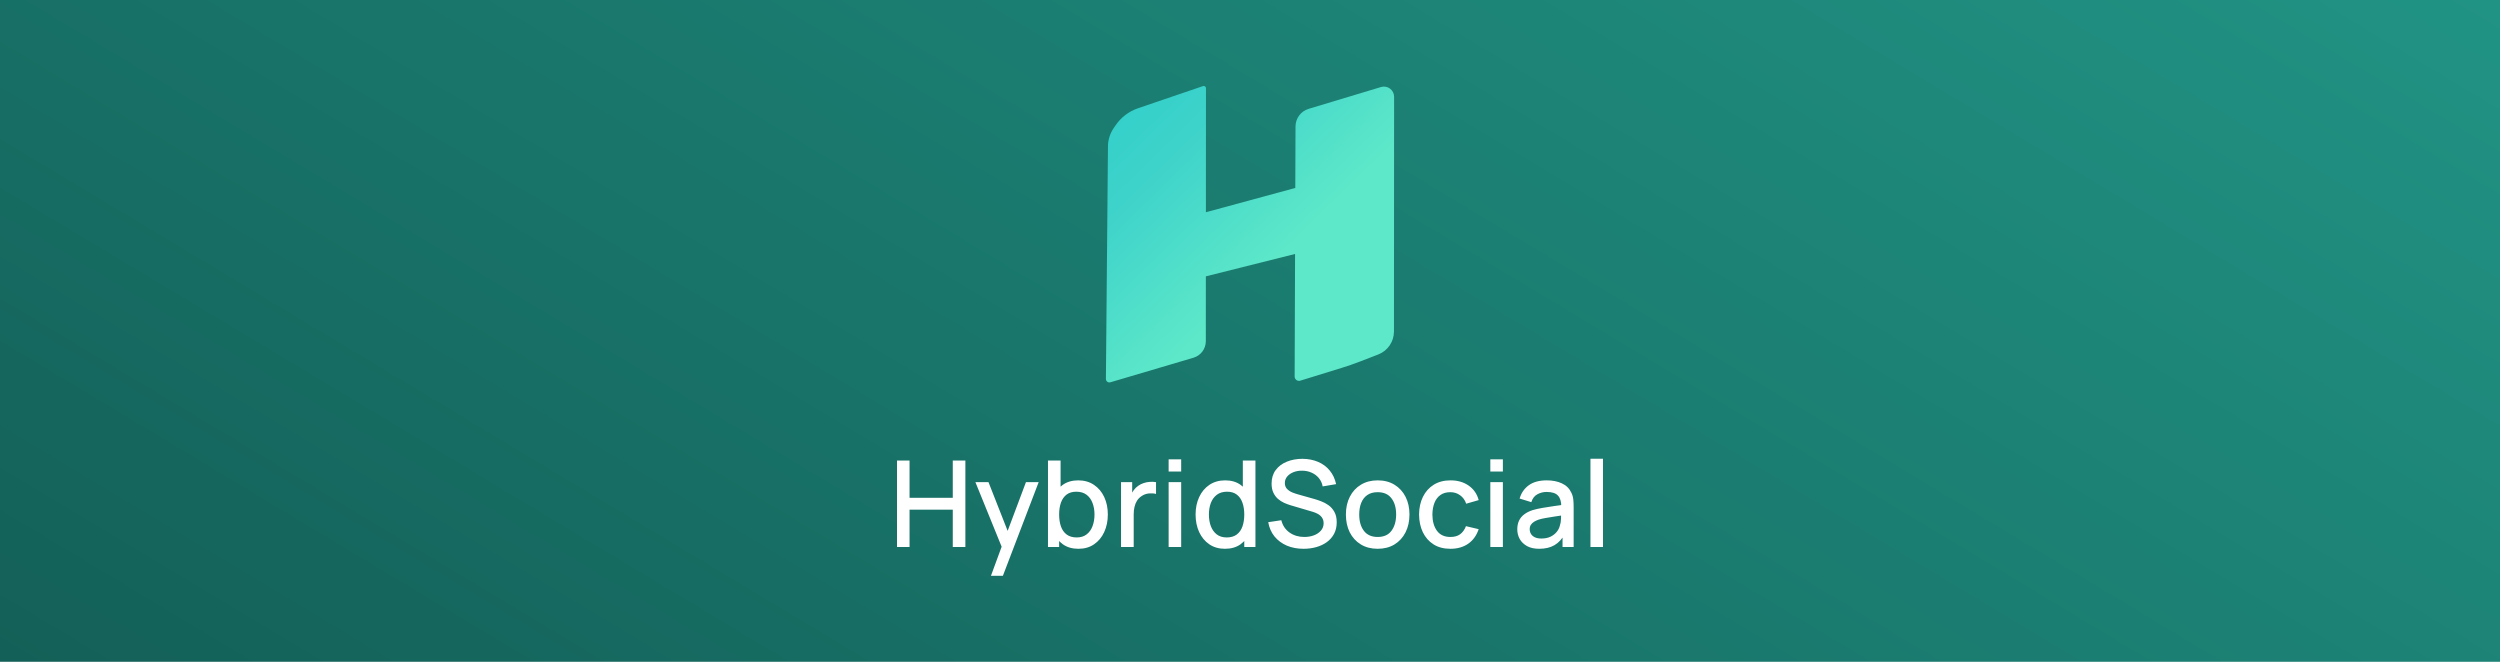
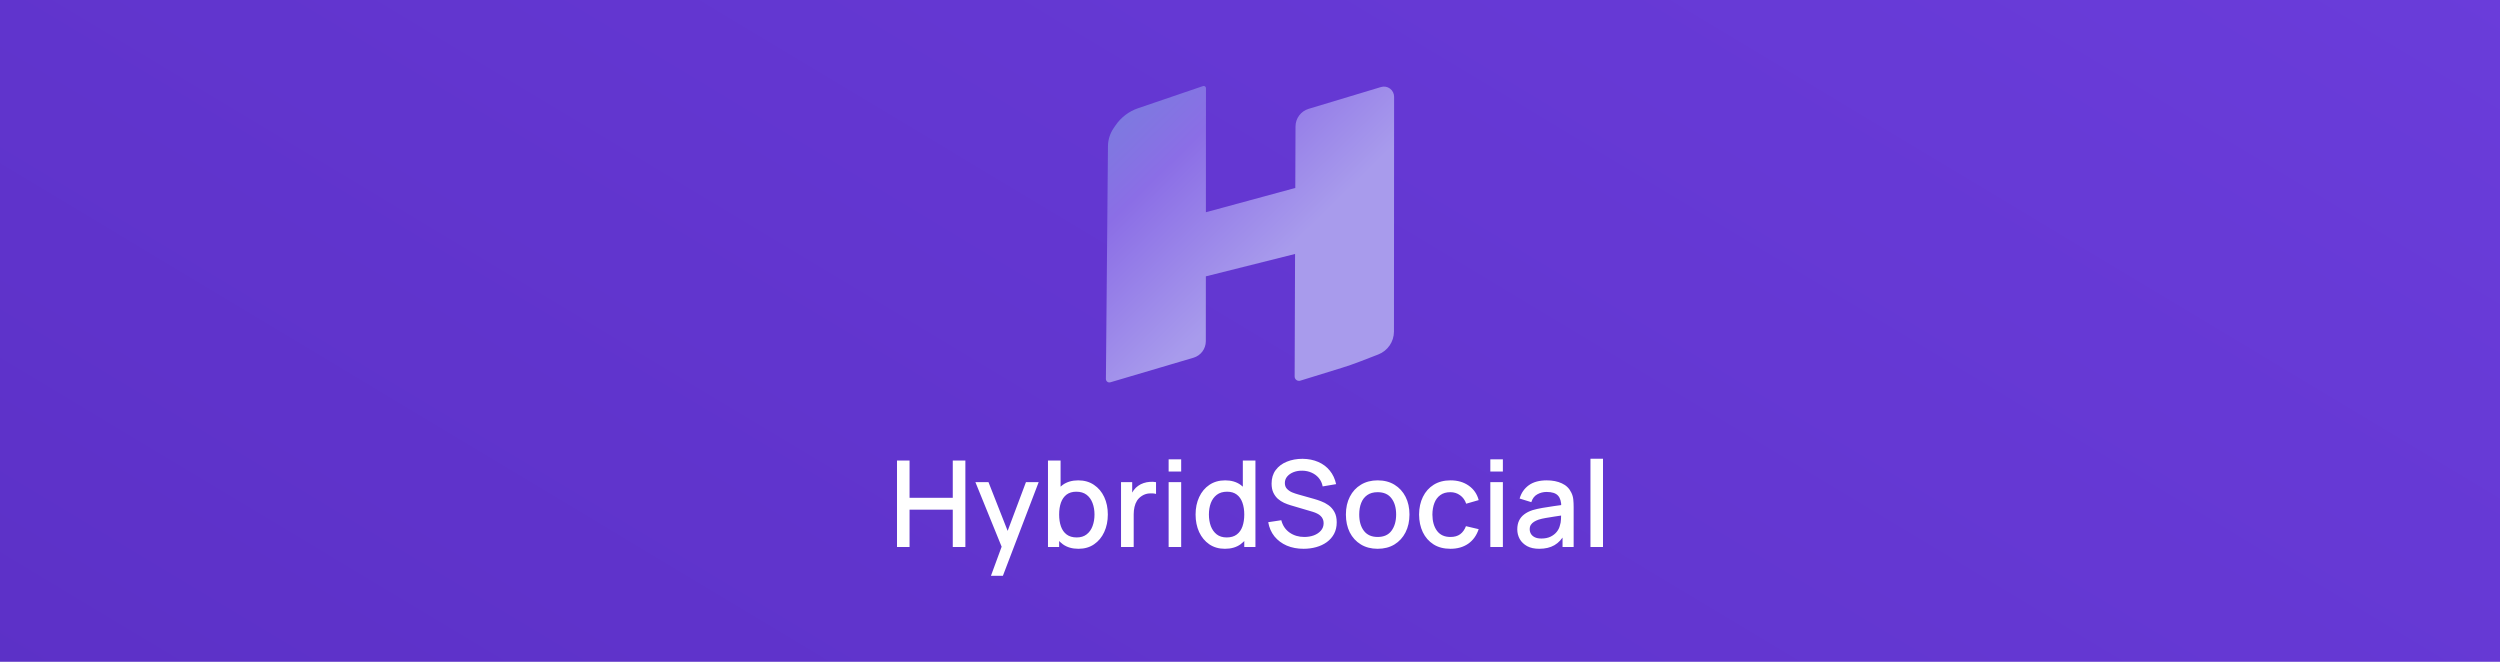
<svg xmlns="http://www.w3.org/2000/svg" xmlns:xlink="http://www.w3.org/1999/xlink" width="1360mm" height="360mm" viewBox="0 0 1360 360" version="1.1" id="svg1">
  <defs id="defs1">
    <linearGradient id="linearGradient1">
-       <stop style="stop-color:#115750;stop-opacity:1;" offset="0" id="stop1" />
-       <stop style="stop-color:#239c8c;stop-opacity:1;" offset="1" id="stop2" />
+       <stop style="stop-color:#5a2fc4;stop-opacity:1;" offset="0" id="stop1" />
+       <stop style="stop-color:#6c3edd;stop-opacity:1;" offset="1" id="stop2" />
    </linearGradient>
    <linearGradient xlink:href="#linearGradient1" id="linearGradient2" x1="373.044" y1="829.699" x2="1073.496" y2="-336.049" gradientUnits="userSpaceOnUse" />
    <linearGradient id="meshgradient1031" gradientUnits="userSpaceOnUse" x1="818" y1="71" x2="975" y2="232" gradientTransform="translate(-173.7532,42.12126)">
-       <stop offset="0" style="stop-color:#0088ae;stop-opacity:1" />
-       <stop offset="0.35" style="stop-color:#2bcec9;stop-opacity:1" />
-       <stop offset="0.65" style="stop-color:#3fd3ca;stop-opacity:1" />
-       <stop offset="1" style="stop-color:#5de8c9;stop-opacity:1" />
+       <stop offset="0" style="stop-color:#5a2fc4;stop-opacity:1" />
+       <stop offset="0.35" style="stop-color:#7183da;stop-opacity:1" />
+       <stop offset="0.65" style="stop-color:#8b6ee6;stop-opacity:1" />
+       <stop offset="1" style="stop-color:#a89bec;stop-opacity:1" />
    </linearGradient>
  </defs>
  <g id="layer1" transform="translate(-43.26982,-66.825)">
    <rect style="fill:url(#linearGradient2);stroke-width:8;paint-order:stroke fill markers" id="rect1" width="1360" height="360" x="43.27" y="66.825" />
    <g id="g2" transform="translate(-173.7532,42.12126)">
      <path id="rect1029" style="fill:url(#meshgradient1031);stroke-width:0.681;paint-order:stroke fill markers" d="M 871.787 71.47 A 1.212 1.212 0 0 0 871.466 71.533 L 836.111 83.589 A 24.271 24.271 0 0 0 823.892 92.883 L 822.826 94.447 A 17.664 17.664 0 0 0 819.754 104.245 L 818.633 230.846 A 1.89 1.89 0 0 0 821.06 232.676 L 866.277 219.31 A 9.368 9.368 0 0 0 872.989 210.332 L 873.009 175.037 L 921.54 162.863 L 921.308 229.512 A 2.371 2.371 0 0 0 924.379 231.787 L 947.076 224.777 A 147.199 147.199 0 0 0 956.643 221.456 L 966.774 217.546 A 13.382 13.382 0 0 0 975.337 205.07 L 975.412 77.336 A 5.522 5.522 0 0 0 968.297 72.046 L 928.927 83.911 A 10.044 10.044 0 0 0 921.782 93.493 L 921.664 126.954 L 873.03 140.158 L 873.069 72.681 A 1.212 1.212 0 0 0 871.788 71.47 L 871.787 71.47 z " />
      <path style="font-weight:600;font-size:25.4px;font-family:Manrope;-inkscape-font-specification:'Manrope Semi-Bold';fill:#ffffff;stroke-width:0.681;paint-order:stroke fill markers;fill-opacity:1" d="m 704.993,322.265 v -47.024 h 6.825 v 20.279 h 23.512 v -20.279 h 6.858 v 47.024 h -6.858 v -20.312 h -23.512 v 20.312 z m 51.106,15.675 6.825,-18.581 0.098,5.486 -15.381,-37.848 h 7.119 l 11.495,29.227 h -2.09 l 10.972,-29.227 h 6.923 l -19.463,50.943 z m 47.612,-14.695 q -5.062,0 -8.49,-2.449 -3.429,-2.482 -5.192,-6.694 -1.763,-4.213 -1.763,-9.503 0,-5.29 1.731,-9.503 1.763,-4.213 5.16,-6.629 3.429,-2.449 8.425,-2.449 4.964,0 8.556,2.449 3.625,2.417 5.584,6.629 1.959,4.18 1.959,9.503 0,5.29 -1.959,9.535 -1.927,4.213 -5.519,6.662 -3.559,2.449 -8.49,2.449 z m -16.589,-0.98 v -47.024 h 6.858 v 21.651 h -0.784 v 25.373 z m 15.642,-5.192 q 3.266,0 5.388,-1.665 2.155,-1.665 3.2,-4.474 1.078,-2.841 1.078,-6.335 0,-3.461 -1.078,-6.27 -1.045,-2.808 -3.233,-4.474 -2.188,-1.665 -5.584,-1.665 -3.2,0 -5.29,1.567 -2.057,1.567 -3.07,4.376 -0.98,2.808 -0.98,6.466 0,3.657 0.98,6.466 0.98,2.808 3.102,4.408 2.123,1.6 5.486,1.6 z m 24.1,5.192 v -35.268 h 6.074 v 8.556 l -0.849,-1.11 q 0.653,-1.698 1.698,-3.102 1.045,-1.437 2.417,-2.351 1.339,-0.98 2.972,-1.502 1.665,-0.555 3.396,-0.653 1.731,-0.131 3.331,0.163 v 6.4 q -1.731,-0.457 -3.853,-0.261 -2.09,0.196 -3.853,1.339 -1.665,1.078 -2.645,2.612 -0.947,1.535 -1.372,3.429 -0.425,1.861 -0.425,3.951 v 17.797 z m 25.896,-41.048 v -6.629 h 6.825 v 6.629 z m 0,41.048 v -35.268 h 6.825 v 35.268 z m 30.631,0.98 q -4.931,0 -8.523,-2.449 -3.559,-2.449 -5.519,-6.662 -1.927,-4.245 -1.927,-9.535 0,-5.323 1.959,-9.503 1.959,-4.213 5.551,-6.629 3.625,-2.449 8.588,-2.449 4.996,0 8.392,2.449 3.429,2.417 5.16,6.629 1.763,4.213 1.763,9.503 0,5.29 -1.763,9.503 -1.763,4.213 -5.192,6.694 -3.429,2.449 -8.49,2.449 z m 0.947,-6.172 q 3.364,0 5.486,-1.6 2.123,-1.6 3.102,-4.408 0.98,-2.808 0.98,-6.466 0,-3.657 -1.012,-6.466 -0.98,-2.808 -3.07,-4.376 -2.057,-1.567 -5.258,-1.567 -3.396,0 -5.584,1.665 -2.188,1.665 -3.266,4.474 -1.045,2.808 -1.045,6.27 0,3.494 1.045,6.335 1.078,2.808 3.2,4.474 2.155,1.665 5.421,1.665 z m 9.568,5.192 v -25.373 h -0.784 v -21.651 h 6.858 v 47.024 z m 32.264,0.98 q -5.062,0 -9.144,-1.731 -4.049,-1.763 -6.694,-4.996 -2.612,-3.266 -3.396,-7.739 l 7.119,-1.078 q 1.078,4.311 4.506,6.727 3.429,2.384 8.001,2.384 2.841,0 5.225,-0.882 2.384,-0.914 3.821,-2.58 1.469,-1.698 1.469,-4.049 0,-1.274 -0.457,-2.253 -0.425,-0.98 -1.208,-1.698 -0.751,-0.751 -1.861,-1.274 -1.078,-0.555 -2.384,-0.947 l -12.05,-3.559 q -1.763,-0.522 -3.592,-1.339 -1.829,-0.849 -3.364,-2.188 -1.502,-1.372 -2.449,-3.364 -0.947,-2.025 -0.947,-4.898 0,-4.343 2.221,-7.347 2.253,-3.037 6.074,-4.572 3.821,-1.567 8.556,-1.567 4.768,0.065 8.523,1.698 3.788,1.633 6.27,4.702 2.514,3.037 3.461,7.38 l -7.315,1.241 q -0.49,-2.645 -2.09,-4.539 -1.6,-1.927 -3.919,-2.939 -2.319,-1.045 -5.029,-1.078 -2.612,-0.065 -4.8,0.784 -2.155,0.849 -3.461,2.384 -1.274,1.535 -1.274,3.527 0,1.959 1.143,3.168 1.143,1.208 2.808,1.927 1.698,0.686 3.364,1.143 l 8.686,2.449 q 1.633,0.457 3.69,1.241 2.09,0.751 4.017,2.123 1.959,1.372 3.233,3.657 1.274,2.253 1.274,5.682 0,3.559 -1.437,6.27 -1.437,2.678 -3.951,4.506 -2.482,1.796 -5.747,2.71 -3.266,0.914 -6.89,0.914 z m 40.297,0 q -5.29,0 -9.176,-2.384 -3.886,-2.384 -6.009,-6.564 -2.09,-4.213 -2.09,-9.699 0,-5.519 2.155,-9.699 2.155,-4.213 6.041,-6.531 3.886,-2.351 9.078,-2.351 5.29,0 9.176,2.384 3.886,2.384 6.009,6.564 2.123,4.18 2.123,9.633 0,5.519 -2.155,9.731 -2.123,4.18 -6.009,6.564 -3.886,2.351 -9.144,2.351 z m 0,-6.433 q 5.062,0 7.543,-3.396 2.514,-3.429 2.514,-8.817 0,-5.519 -2.547,-8.817 -2.514,-3.331 -7.511,-3.331 -3.429,0 -5.649,1.567 -2.221,1.535 -3.298,4.278 -1.078,2.71 -1.078,6.303 0,5.551 2.547,8.882 2.547,3.331 7.478,3.331 z m 39.578,6.433 q -5.421,0 -9.209,-2.417 -3.788,-2.417 -5.813,-6.629 -1.992,-4.213 -2.025,-9.568 0.033,-5.453 2.09,-9.633 2.057,-4.213 5.878,-6.596 3.821,-2.384 9.176,-2.384 5.78,0 9.862,2.874 4.115,2.874 5.421,7.87 l -6.792,1.959 q -1.012,-2.972 -3.331,-4.604 -2.286,-1.665 -5.258,-1.665 -3.364,0 -5.519,1.6 -2.155,1.567 -3.2,4.311 -1.045,2.743 -1.078,6.27 0.033,5.453 2.482,8.817 2.482,3.364 7.315,3.364 3.298,0 5.323,-1.502 2.057,-1.535 3.135,-4.376 l 6.923,1.633 q -1.731,5.16 -5.715,7.935 -3.984,2.743 -9.666,2.743 z m 21.716,-42.028 v -6.629 h 6.825 v 6.629 z m 0,41.048 v -35.268 h 6.825 v 35.268 z m 26.582,0.98 q -3.919,0 -6.564,-1.437 -2.645,-1.47 -4.017,-3.853 -1.339,-2.417 -1.339,-5.29 0,-2.678 0.947,-4.702 0.947,-2.025 2.808,-3.429 1.861,-1.437 4.572,-2.319 2.351,-0.686 5.323,-1.208 2.972,-0.522 6.237,-0.98 3.298,-0.457 6.531,-0.914 l -2.482,1.372 q 0.065,-4.147 -1.763,-6.139 -1.796,-2.025 -6.205,-2.025 -2.776,0 -5.094,1.306 -2.318,1.274 -3.233,4.245 l -6.368,-1.959 q 1.306,-4.539 4.964,-7.217 3.69,-2.678 9.797,-2.678 4.735,0 8.229,1.633 3.527,1.6 5.16,5.094 0.849,1.731 1.045,3.657 0.196,1.927 0.196,4.147 v 21.716 h -6.041 v -8.066 l 1.176,1.045 q -2.188,4.049 -5.584,6.041 -3.364,1.959 -8.294,1.959 z m 1.208,-5.584 q 2.906,0 4.996,-1.012 2.09,-1.045 3.364,-2.645 1.274,-1.6 1.665,-3.331 0.555,-1.567 0.621,-3.527 0.098,-1.959 0.098,-3.135 l 2.22,0.816 q -3.233,0.49 -5.878,0.882 -2.645,0.392 -4.8,0.784 -2.123,0.359 -3.788,0.882 -1.404,0.49 -2.514,1.176 -1.078,0.686 -1.731,1.665 -0.621,0.98 -0.621,2.384 0,1.372 0.686,2.547 0.686,1.143 2.09,1.829 1.404,0.686 3.592,0.686 z m 26.68,4.604 v -48.004 h 6.825 v 48.004 z" id="text1" aria-label="HybridSocial" />
    </g>
  </g>
</svg>
